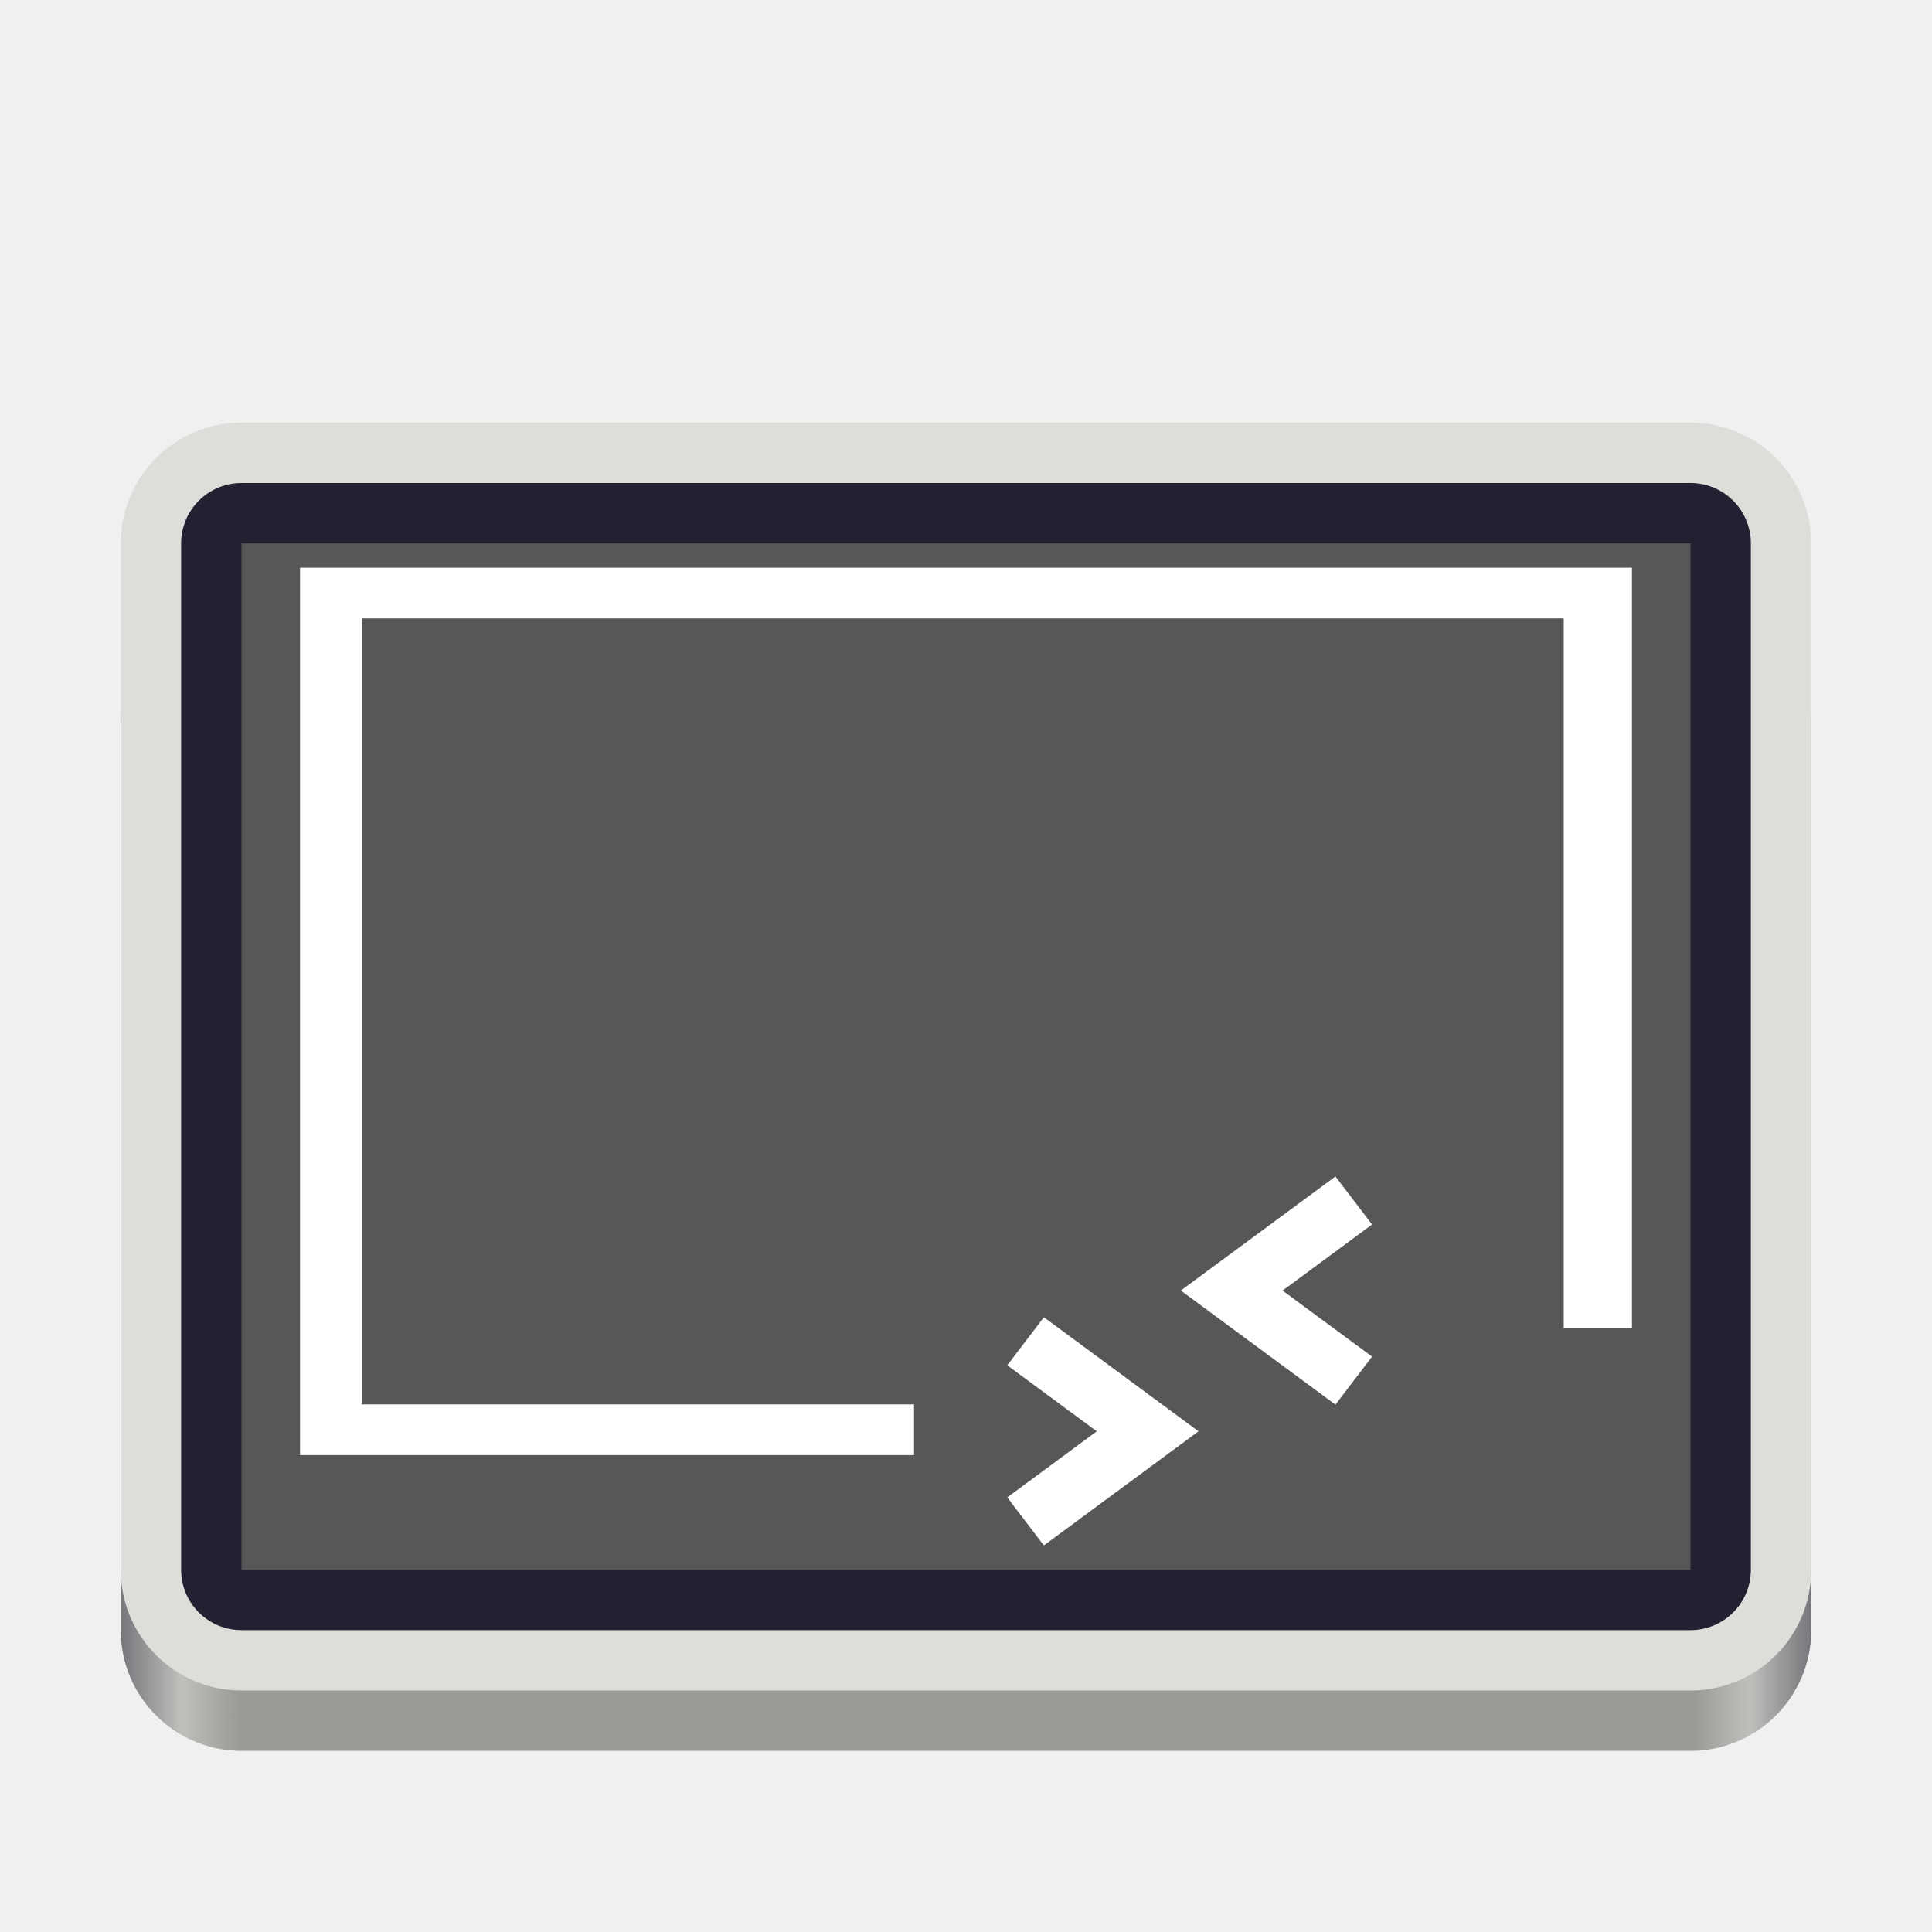
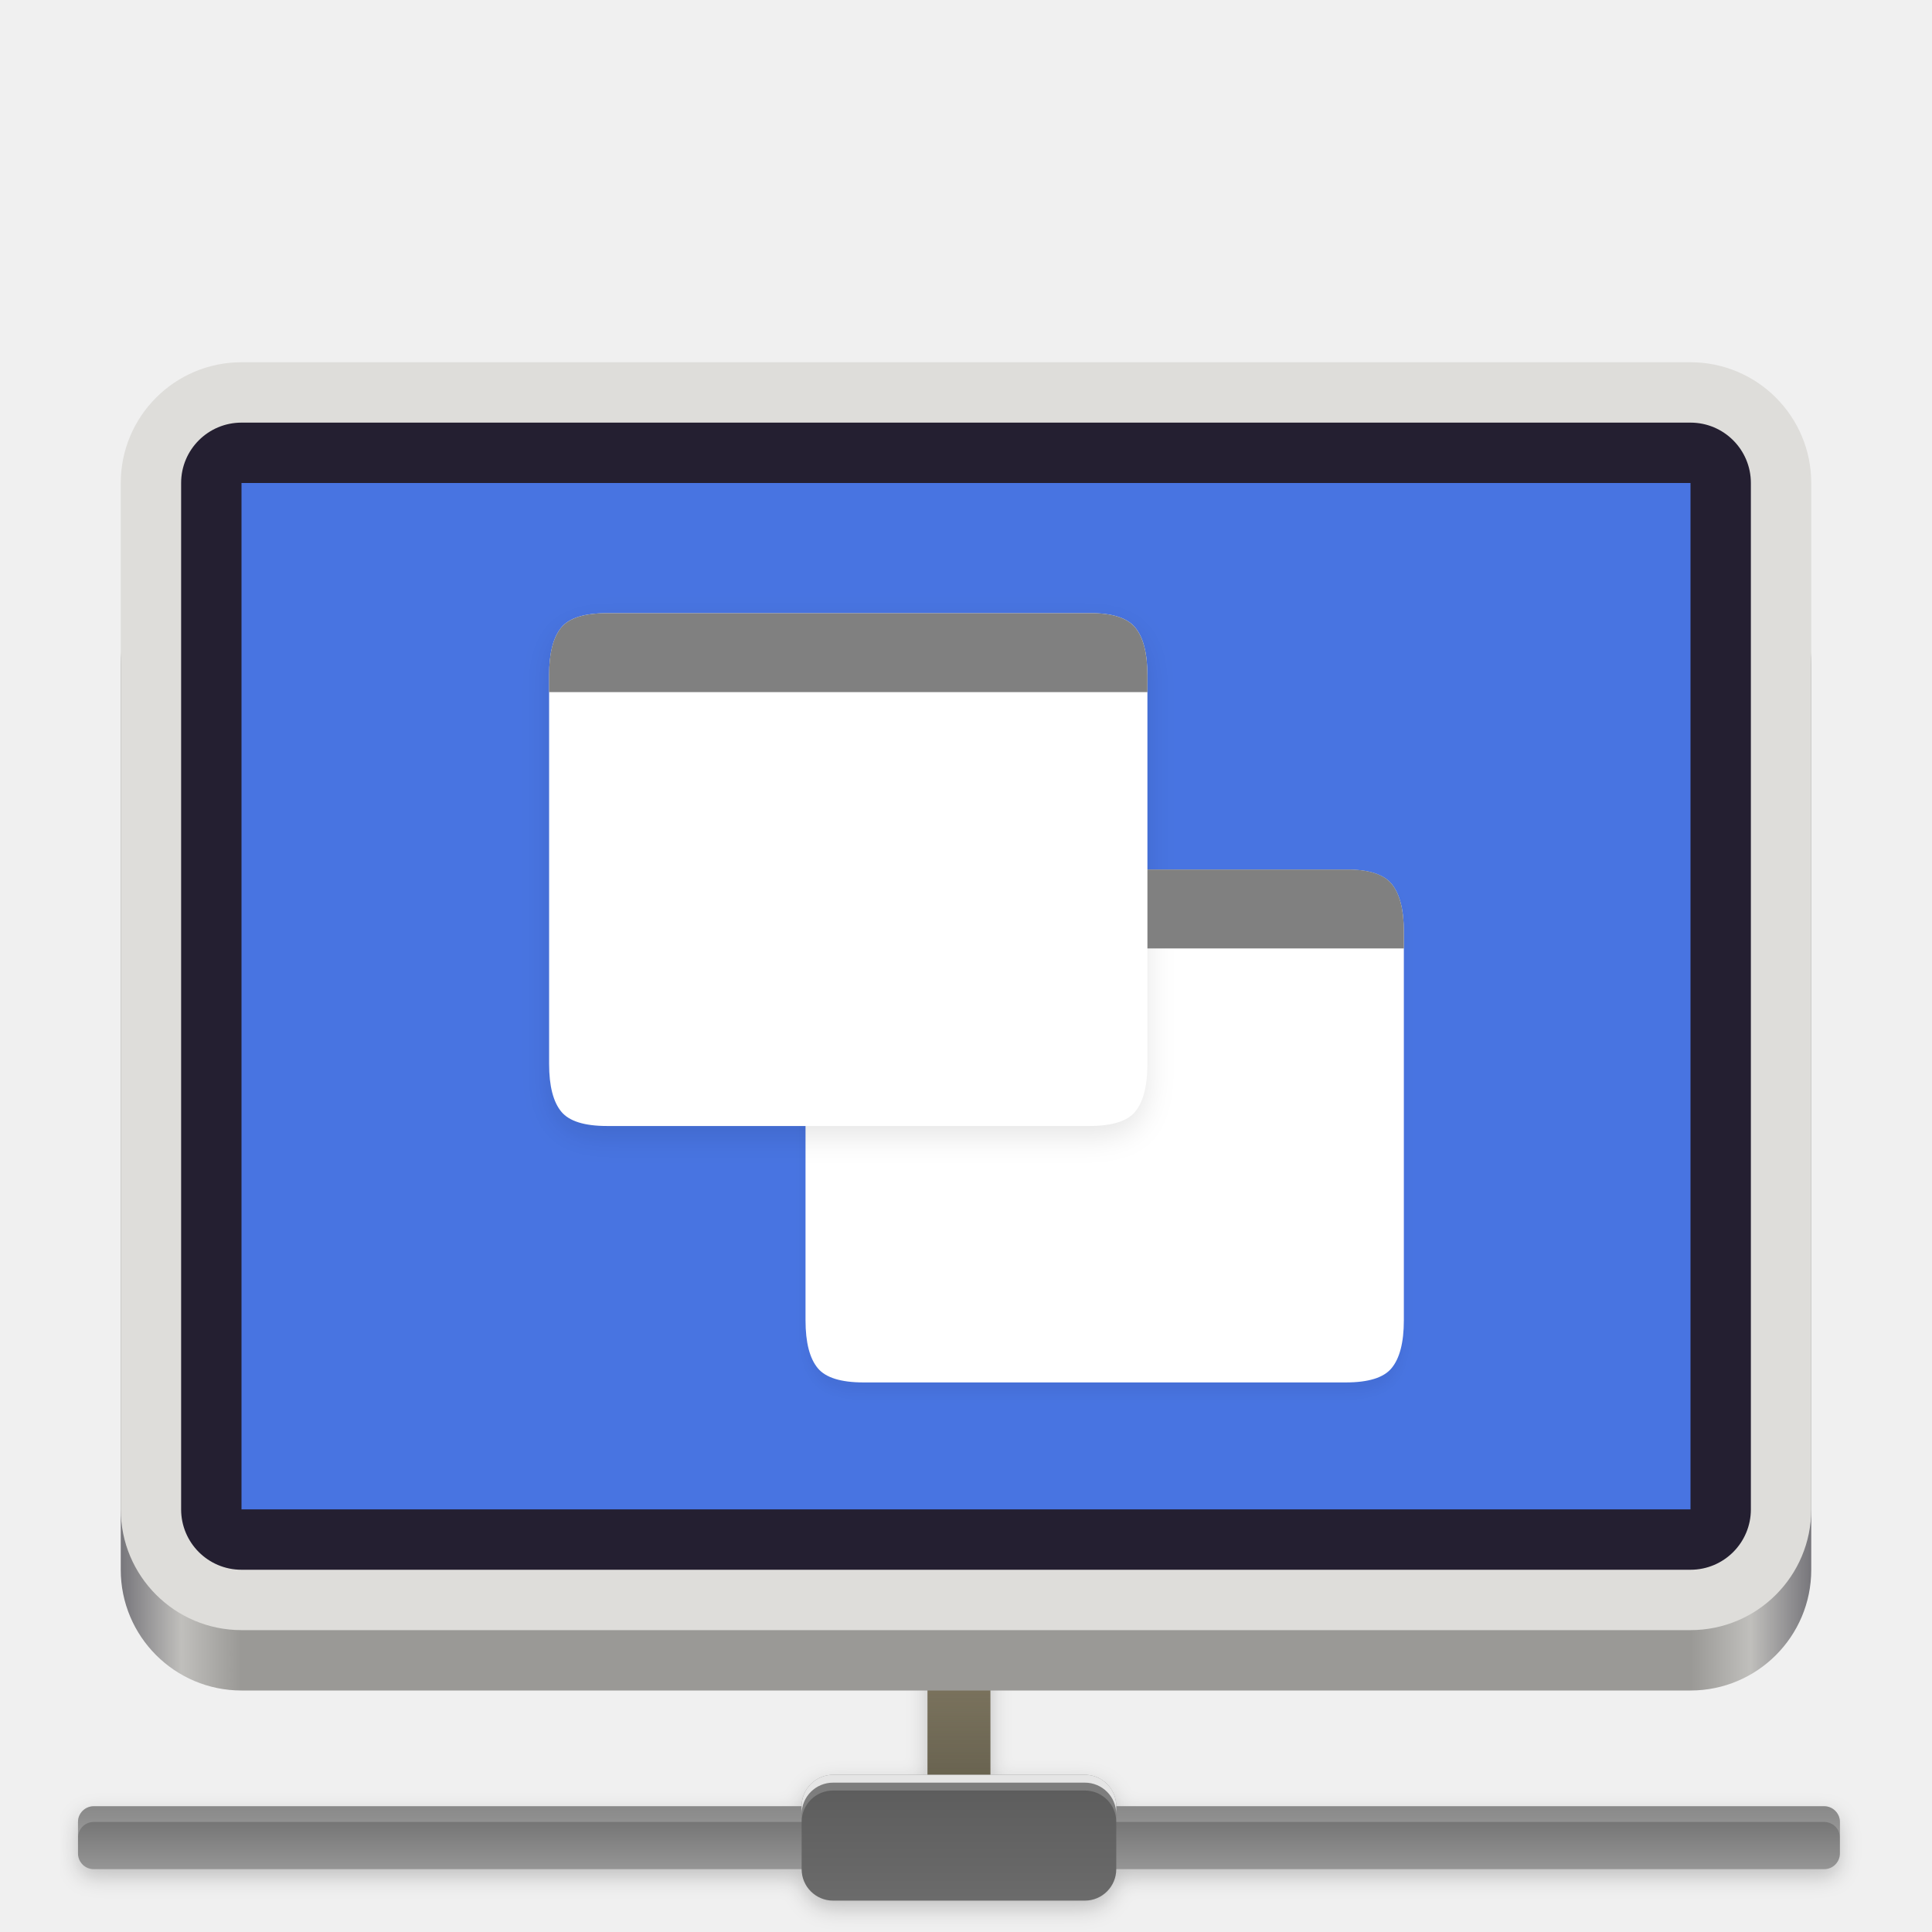
<svg xmlns="http://www.w3.org/2000/svg" xmlns:xlink="http://www.w3.org/1999/xlink" viewBox="0 0 128 128" style="display:inline;enable-background:new" version="1.0" id="svg11300" height="128" width="128">
  <defs id="defs3">
    <linearGradient id="linearGradient1078">
      <stop style="stop-color:#77767b;stop-opacity:1" offset="0" id="stop1066" />
      <stop id="stop1068" offset="0.036" style="stop-color:#c0bfbc;stop-opacity:1" />
      <stop style="stop-color:#9a9996;stop-opacity:1" offset="0.071" id="stop1070" />
      <stop id="stop1072" offset="0.929" style="stop-color:#9a9996;stop-opacity:1" />
      <stop style="stop-color:#c0bfbc;stop-opacity:1" offset="0.964" id="stop1074" />
      <stop style="stop-color:#77767b;stop-opacity:1" offset="1" id="stop1076" />
    </linearGradient>
    <linearGradient id="linearGradient1044">
      <stop id="stop1040" offset="0" style="stop-color:#1a5fb4;stop-opacity:1" />
      <stop id="stop1042" offset="1" style="stop-color:#98c1f1;stop-opacity:0" />
    </linearGradient>
    <linearGradient id="linearGradient1034">
      <stop style="stop-color:#98c1f1;stop-opacity:1" offset="0" id="stop1030" />
      <stop style="stop-color:#2dc0af;stop-opacity:0.138" offset="1" id="stop1032" />
    </linearGradient>
    <linearGradient id="linearGradient6826">
      <stop id="stop6822" offset="0" style="stop-color:#50dbb5;stop-opacity:1;" />
      <stop id="stop6824" offset="1" style="stop-color:#4a86cf;stop-opacity:1" />
    </linearGradient>
    <radialGradient r="225" fy="-60.348" fx="106.667" cy="-60.348" cx="106.667" gradientTransform="matrix(0.2142857,0,0,0.3223704,9.142857,245.5877)" gradientUnits="userSpaceOnUse" id="radialGradient1018" xlink:href="#linearGradient6826" />
    <radialGradient r="225" fy="218.278" fx="276.588" cy="218.278" cx="276.588" gradientTransform="matrix(0.3885714,0,0,0.5238518,-35.47428,148.0545)" gradientUnits="userSpaceOnUse" id="radialGradient1020" xlink:href="#linearGradient1034" />
    <radialGradient r="225" fy="86.748" fx="317.765" cy="86.748" cx="317.765" gradientTransform="matrix(0.3885714,0,0,0.2757274,-35.47428,-281.7853)" gradientUnits="userSpaceOnUse" id="radialGradient1038" xlink:href="#linearGradient1044" />
-     <linearGradient y2="-449.394" x2="536.596" y1="-449.394" x1="88.596" gradientTransform="matrix(0.25,0,0,0.25,-14.14897,400.3485)" gradientUnits="userSpaceOnUse" id="linearGradient1064" xlink:href="#linearGradient1078" />
+     <linearGradient y2="-449.394" x2="536.596" y1="-449.394" x1="88.596" gradientTransform="matrix(0.25,0,0,0.25,-14.14897,396.3485)" gradientUnits="userSpaceOnUse" id="linearGradient1064" xlink:href="#linearGradient1078" />
    <filter id="filter4569" width="1.023" height="1.025" x="-0.01" y="-0.01" style="color-interpolation-filters:sRGB">
      <feGaussianBlur stdDeviation="1.16" id="feGaussianBlur2" />
    </filter>
    <filter id="filter989" width="1.046" height="1.05" x="-0.02" y="-0.03" style="color-interpolation-filters:sRGB">
      <feGaussianBlur stdDeviation="2.32" id="feGaussianBlur10" />
    </filter>
    <linearGradient id="linearGradient1048" x1="24" x2="280" y1="28" y2="284" gradientTransform="translate(-26.43201,16.43199)" gradientUnits="userSpaceOnUse">
      <stop style="stop-color:#325fd1" offset="0" id="stop5" />
      <stop style="stop-color:#6e98ff" offset="1" id="stop7" />
    </linearGradient>
    <linearGradient id="linearGradient1108" x1="296" x2="296" y1="-212" y2="236" gradientUnits="userSpaceOnUse">
      <stop style="stop-color:#ffffff" offset="0" id="stop13" />
      <stop style="stop-color:#ffffff;stop-opacity:.098" offset=".125" id="stop15" />
      <stop style="stop-color:#000000;stop-opacity:.098" offset=".925" id="stop17" />
      <stop style="stop-color:#000000;stop-opacity:.498" offset="1" id="stop19" />
    </linearGradient>
    <clipPath id="clipPath1082-3">
      <path d="M 361.938,-212 C 507.235,-212 528,-191.287 528,-46.125 V 70.125 C 528,215.286 507.235,236 361.938,236 H 214.062 C 68.765,236 48,215.286 48,70.125 V -46.125 C 48,-191.287 68.765,-212 214.062,-212 Z" style="fill:#8c59d9" id="path22" />
    </clipPath>
    <filter style="color-interpolation-filters:sRGB" id="filter153" width="1.09" height="1.103" x="-0.04" y="-0.05">
      <feGaussianBlur stdDeviation="3.011" id="feGaussianBlur25" />
    </filter>
+     <filter id="filter4569-3" width="1.023" height="1.025" x="-0.01" y="-0.01" style="color-interpolation-filters:sRGB">
+       <feGaussianBlur stdDeviation="1.16" id="feGaussianBlur2-6" />
+     </filter>
+     <filter id="filter989-7" width="1.046" height="1.05" x="-0.02" y="-0.03" style="color-interpolation-filters:sRGB">
+       <feGaussianBlur stdDeviation="2.32" id="feGaussianBlur10-5" />
+     </filter>
+     <linearGradient id="linearGradient1048-3" x1="24" x2="280" y1="28" y2="284" gradientTransform="translate(-26.43201,16.43199)" gradientUnits="userSpaceOnUse">
+       <stop style="stop-color:#325fd1" offset="0" id="stop5-5" />
+       <stop style="stop-color:#6e98ff" offset="1" id="stop7-6" />
+     </linearGradient>
+     <linearGradient id="linearGradient1108-2" x1="296" x2="296" y1="-212" y2="236" gradientUnits="userSpaceOnUse">
+       <stop style="stop-color:#ffffff" offset="0" id="stop13-9" />
+       <stop style="stop-color:#ffffff;stop-opacity:.098" offset=".125" id="stop15-1" />
+       <stop style="stop-color:#000000;stop-opacity:.098" offset=".925" id="stop17-2" />
+       <stop style="stop-color:#000000;stop-opacity:.498" offset="1" id="stop19-7" />
+     </linearGradient>
+     <clipPath id="clipPath1082-3-0">
+       <path d="M 361.938,-212 C 507.235,-212 528,-191.287 528,-46.125 V 70.125 C 528,215.286 507.235,236 361.938,236 H 214.062 C 68.765,236 48,215.286 48,70.125 V -46.125 C 48,-191.287 68.765,-212 214.062,-212 Z" style="fill:#8c59d9" id="path22-9" />
+     </clipPath>
+     <filter style="color-interpolation-filters:sRGB" id="filter153-3" width="1.09" height="1.103" x="-0.04" y="-0.05">
+       <feGaussianBlur stdDeviation="3.011" id="feGaussianBlur25-6" />
+     </filter>
+     <filter id="filter1718" x="-0.01" y="-0.09" width="1.028" height="1.173" style="color-interpolation-filters:sRGB">
+       <feGaussianBlur stdDeviation="1.3" id="feGaussianBlur35" />
+     </filter>
+     <linearGradient id="linearGradient3585-3" x1="2321" x2="2321" y1="464" y2="466" gradientTransform="matrix(4.869565,0,0,5,-9262.261,-1704)" gradientUnits="userSpaceOnUse">
+       <stop style="stop-color:#6b6b6b;stop-opacity:1" offset="0" id="stop38" />
+       <stop style="stop-color:#a0a0a0;stop-opacity:1" offset="1" id="stop40" />
+     </linearGradient>
+     <linearGradient id="linearGradient3601-5" x1="2343" x2="2343" y1="459" y2="465" gradientTransform="matrix(5,0,0,5,-9564,-1704)" gradientUnits="userSpaceOnUse" xlink:href="#linearGradient3634" />
+     <linearGradient id="linearGradient3634">
+       <stop style="stop-color:#746c58" offset="0" id="stop44" />
+       <stop style="stop-color:#8a836a" offset="1" id="stop46" />
+     </linearGradient>
+     <linearGradient id="linearGradient3593-3" x1="2340" x2="2340" y1="463" y2="467" gradientTransform="matrix(5,0,0,5,-9564,-1704)" gradientUnits="userSpaceOnUse" xlink:href="#linearGradient1049" />
+     <linearGradient id="linearGradient1049">
+       <stop id="stop1045" offset="0" style="stop-color:#5a5a5a;stop-opacity:1" />
+       <stop id="stop1047" offset="1" style="stop-color:#6e6e6e;stop-opacity:1" />
+     </linearGradient>
+     <linearGradient id="linearGradient1542" x1="2148" x2="2148" y1="612" y2="608" gradientTransform="matrix(1,0,0,3,0,-1224)" gradientUnits="userSpaceOnUse">
+       <stop style="stop-color:#000000" offset="0" id="stop50" />
+       <stop style="stop-color:#000000;stop-opacity:0" offset="1" id="stop52" />
+     </linearGradient>
+     <filter id="filter927" width="1.111" height="1.13" x="-0.06" y="-0.07" style="color-interpolation-filters:sRGB">
+       <feGaussianBlur stdDeviation="2.6" id="feGaussianBlur2-3" />
+     </filter>
+     <filter id="filter941" width="1.045" height="1.052" x="-0.02" y="-0.03" style="color-interpolation-filters:sRGB">
+       <feGaussianBlur stdDeviation="1.04" id="feGaussianBlur5" />
+     </filter>
  </defs>
  <g transform="translate(0,-172)" style="display:inline" id="layer1">
    <g style="display:inline" id="layer9">
-       <rect style="display:inline;opacity:1;vector-effect:none;fill:url(#linearGradient1064);fill-opacity:1;stroke:none;stroke-width:0.25;stroke-linecap:butt;stroke-linejoin:miter;stroke-miterlimit:4;stroke-dasharray:none;stroke-dashoffset:0;stroke-opacity:1;marker:none;marker-start:none;marker-mid:none;marker-end:none;paint-order:normal;enable-background:new" id="rect1048" width="112" height="76" x="8" y="212" rx="8" ry="8" />
      <text id="text850" y="4" x="-72" style="font-style:normal;font-weight:normal;font-size:40px;line-height:1.25;font-family:sans-serif;letter-spacing:0px;word-spacing:0px;fill:#000000;fill-opacity:1;stroke:none" xml:space="preserve">
        <tspan y="39.391" x="-72" id="tspan848" />
      </text>
-       <rect ry="8" rx="8" y="200" x="8" height="84" width="112" id="rect929-36-9" style="display:inline;opacity:1;vector-effect:none;fill:#deddda;fill-opacity:1;stroke:none;stroke-width:0.25;stroke-linecap:butt;stroke-linejoin:miter;stroke-miterlimit:4;stroke-dasharray:none;stroke-dashoffset:0;stroke-opacity:1;marker:none;marker-start:none;marker-mid:none;marker-end:none;paint-order:normal;enable-background:new" />
-       <rect ry="4" y="204" x="12" height="76" width="104" id="rect946-0-7" style="display:inline;opacity:1;vector-effect:none;fill:#241f31;fill-opacity:1;stroke:none;stroke-width:0.011px;stroke-linecap:butt;stroke-linejoin:miter;stroke-miterlimit:4;stroke-dasharray:none;stroke-dashoffset:0;stroke-opacity:1;marker:none;marker-start:none;marker-mid:none;marker-end:none;paint-order:normal;enable-background:new" rx="4" />
-       <rect style="display:inline;opacity:1;vector-effect:none;fill:#575757;fill-opacity:1;stroke:none;stroke-width:0.5;stroke-linecap:butt;stroke-linejoin:bevel;stroke-miterlimit:4;stroke-dasharray:0.5, 1;stroke-dashoffset:0;stroke-opacity:0.949;marker:none;marker-start:none;marker-mid:none;marker-end:none;paint-order:normal;enable-background:new" id="rect1012" width="96" height="68" x="16" y="208" />
-       <g transform="matrix(1.469816,0,0,1.446061,13.59595,-140.8086)" style="clip-rule:evenodd;fill-rule:evenodd;image-rendering:optimizeQuality;shape-rendering:geometricPrecision" id="g39">
-         <path d="m 4.275,242.328 v 40.655 H 31.95 v -2.323 H 7.057 V 244.651 H 61.236 v 32.524 h 3.075 v -34.848 z" style="fill:#ffffff;stroke-width:1.123" id="path33" />
-         <path d="m 50.946,270.218 -6.97,5.227 6.97,5.227 1.651,-2.2 -4.035,-3.025 4.035,-3.027 z" style="fill:#ffffff" id="path35" />
-         <path d="m 37.803,276.668 -1.651,2.202 4.035,3.025 -4.035,3.027 1.651,2.2 6.97,-5.227 z" style="fill:#ffffff" id="path37" />
+       <g style="enable-background:new" transform="matrix(0.4780115,0,0,0.4780115,-121.4788,159.3877)" id="g46">
+         <g transform="matrix(1.090189,0,0,1.090189,-1959.042,-394.8254)" style="enable-background:new" id="g73">
+           <path d="m 2152,593 c -2.216,0 -4,1.784 -4,4 v 16 h -12 c -2.216,0 -4,1.784 -4,4 h -90 c -1.108,0 -2,0.892 -2,2 v 4 c 0,1.108 0.892,2 2,2 h 90 c 0,2.216 1.784,4 4,4 h 32 c 2.216,0 4,-1.784 4,-4 h 90 c 1.108,0 2,-0.892 2,-2 v -4 c 0,-1.108 -0.892,-2 -2,-2 h -90 c 0,-0.831 -0.251,-1.602 -0.682,-2.24 C 2170.601,613.696 2169.385,613 2168,613 h -12 v -16 c 0,-2.216 -1.784,-4 -4,-4 z" style="opacity:0.2;filter:url(#filter1718)" id="path57" />
+           <rect x="2040" y="616" width="224" height="8" rx="2" ry="2" style="fill:url(#linearGradient3585-3)" id="rect59" />
+           <rect x="2148" y="592" width="8" height="28" rx="4" ry="4" style="fill:url(#linearGradient3601-5)" id="rect61" />
+           <path d="m 2042,616 c -1.108,0 -2,0.892 -2,2 v 2 c 0,-1.108 0.892,-2 2,-2 h 220 c 1.108,0 2,0.892 2,2 v -2 c 0,-1.108 -0.892,-2 -2,-2 z" style="opacity:0.2;fill:#ffffff" id="path63" />
+           <rect x="2132" y="612" width="40" height="16" rx="4" ry="4" style="fill:url(#linearGradient3593-3)" id="rect65" />
+           <path d="m 2136,612 c -2.216,0 -4,1.784 -4,4 v 2 c 0,-2.216 1.784,-4 4,-4 h 32 c 2.216,0 4,1.784 4,4 v -2 c 0,-2.216 -1.784,-4 -4,-4 z" style="opacity:0.2;fill:#ffffff" id="path67" />
+           <rect x="2148" y="600" width="8" height="12" style="opacity:0.2;fill:url(#linearGradient1542)" id="rect69" />
+           <path d="m 2136,612 c -2.216,0 -4,1.784 -4,4 v 1 c 0,-2.216 1.784,-4 4,-4 h 32 c 2.216,0 4,1.784 4,4 v -1 c 0,-2.216 -1.784,-4 -4,-4 z" style="opacity:0.8;fill:#ffffff" id="path71" />
+         </g>
+       </g>
+       <rect style="display:inline;opacity:1;vector-effect:none;fill:url(#linearGradient1064);fill-opacity:1;stroke:none;stroke-width:0.25;stroke-linecap:butt;stroke-linejoin:miter;stroke-miterlimit:4;stroke-dasharray:none;stroke-dashoffset:0;stroke-opacity:1;marker:none;marker-start:none;marker-mid:none;marker-end:none;paint-order:normal;enable-background:new" id="rect1048" width="112" height="76" x="8" y="208" rx="8" ry="8" />
+       <rect ry="8" rx="8" y="196" x="8" height="84" width="112" id="rect929-36-9" style="display:inline;opacity:1;vector-effect:none;fill:#deddda;fill-opacity:1;stroke:none;stroke-width:0.25;stroke-linecap:butt;stroke-linejoin:miter;stroke-miterlimit:4;stroke-dasharray:none;stroke-dashoffset:0;stroke-opacity:1;marker:none;marker-start:none;marker-mid:none;marker-end:none;paint-order:normal;enable-background:new" />
+       <rect ry="4" y="200" x="12" height="76" width="104" id="rect946-0-7" style="display:inline;opacity:1;vector-effect:none;fill:#241f31;fill-opacity:1;stroke:none;stroke-width:0.011px;stroke-linecap:butt;stroke-linejoin:miter;stroke-miterlimit:4;stroke-dasharray:none;stroke-dashoffset:0;stroke-opacity:1;marker:none;marker-start:none;marker-mid:none;marker-end:none;paint-order:normal;enable-background:new" rx="4" />
+       <rect style="display:inline;opacity:1;vector-effect:none;fill:#4874e1;fill-opacity:1;stroke:none;stroke-width:0.5;stroke-linecap:butt;stroke-linejoin:bevel;stroke-miterlimit:4;stroke-dasharray:0.5, 1;stroke-dashoffset:0;stroke-opacity:0.949;marker:none;marker-start:none;marker-mid:none;marker-end:none;paint-order:normal;enable-background:new" id="rect1012" width="96" height="68" x="16" y="204" />
+       <g id="g960" transform="translate(1.897872,5.6361776e-4)">
+         <path id="path41" style="opacity:0.05;filter:url(#filter941)" transform="matrix(0.3539363,0,0,0.3539363,18.35279,197.2033)" d="m 194.718,93.57 c 4.231,-0.053 7.072,0.897 8.531,2.648 1.532,1.824 2.32,4.817 2.32,8.976 v 72.749 c 0,4.16 -0.788,7.152 -2.32,8.976 -1.459,1.751 -4.299,2.648 -8.531,2.648 h -90.3 c -4.232,0 -7.079,-0.897 -8.539,-2.648 -1.532,-1.824 -2.312,-4.817 -2.312,-8.976 v -72.749 c 0,-4.16 0.78,-7.152 2.312,-8.976 1.459,-1.751 4.307,-2.648 8.539,-2.648 z" />
+         <path id="path43" style="fill:#ffffff;stroke-width:1.338" d="m 87.271,229.613 c 1.498,-0.019 2.503,0.317 3.019,0.937 0.542,0.646 0.821,1.705 0.821,3.177 v 25.748 c 0,1.472 -0.279,2.531 -0.821,3.177 -0.516,0.62 -1.522,0.937 -3.019,0.937 H 55.31 c -1.498,0 -2.506,-0.318 -3.022,-0.937 -0.542,-0.646 -0.818,-1.705 -0.818,-3.177 v -25.748 c 0,-1.472 0.276,-2.531 0.818,-3.177 0.516,-0.62 1.524,-0.937 3.022,-0.937 z" />
+         <path id="path45" style="opacity:0.1;filter:url(#filter927)" transform="matrix(0.3539363,0,0,0.3539363,18.35279,197.2033)" d="m 146.718,45.57 c 4.231,-0.053 7.072,0.897 8.531,2.648 1.532,1.824 2.32,4.817 2.32,8.976 v 72.749 c 0,4.16 -0.788,7.152 -2.32,8.976 -1.459,1.751 -4.299,2.648 -8.531,2.648 H 56.418 c -4.232,0 -7.079,-0.897 -8.539,-2.648 -1.532,-1.824 -2.312,-4.817 -2.312,-8.976 V 57.195 c 0,-4.16 0.78,-7.152 2.312,-8.976 1.459,-1.751 4.307,-2.648 8.539,-2.648 z" />
+         <path id="path47" style="fill:#808080;stroke-width:1.338" d="m 91.112,234.837 v -1.114 c 0,-0.736 -0.07,-1.369 -0.207,-1.899 -0.138,-0.53 -0.343,-0.955 -0.614,-1.278 -0.129,-0.155 -0.289,-0.292 -0.479,-0.411 -0.19,-0.118 -0.411,-0.218 -0.662,-0.298 -0.503,-0.159 -1.129,-0.238 -1.878,-0.229 H 55.311 c -0.749,0 -1.376,0.079 -1.88,0.236 -0.252,0.078 -0.473,0.177 -0.664,0.294 -0.191,0.117 -0.351,0.253 -0.48,0.408 -0.271,0.323 -0.476,0.749 -0.612,1.278 -0.137,0.53 -0.206,1.163 -0.206,1.899 v 1.114 z" />
+         <path id="path49" style="fill:#ffffff;stroke-width:1.338" d="m 70.282,212.624 c 1.498,-0.019 2.503,0.318 3.019,0.937 0.542,0.646 0.821,1.705 0.821,3.177 v 25.748 c 0,1.472 -0.279,2.531 -0.821,3.177 -0.516,0.62 -1.522,0.937 -3.019,0.937 h -31.96 c -1.498,0 -2.506,-0.318 -3.022,-0.937 -0.542,-0.646 -0.818,-1.705 -0.818,-3.177 v -25.748 c 0,-1.472 0.276,-2.531 0.818,-3.177 0.516,-0.62 1.524,-0.937 3.022,-0.937 z" />
+         <path id="path51" d="m 74.122,217.853 v -1.114 c 0,-0.736 -0.07,-1.369 -0.207,-1.899 -0.138,-0.529 -0.343,-0.955 -0.614,-1.278 -0.129,-0.155 -0.289,-0.292 -0.479,-0.411 -0.19,-0.118 -0.411,-0.218 -0.662,-0.298 -0.503,-0.159 -1.129,-0.238 -1.878,-0.229 H 38.322 c -0.749,0 -1.376,0.079 -1.88,0.236 -0.252,0.078 -0.473,0.177 -0.664,0.294 -0.191,0.117 -0.351,0.253 -0.48,0.408 -0.271,0.323 -0.476,0.749 -0.612,1.278 -0.137,0.53 -0.206,1.163 -0.206,1.899 v 1.114 z" style="fill:#808080;stroke-width:0.354" />
      </g>
    </g>
  </g>
</svg>
